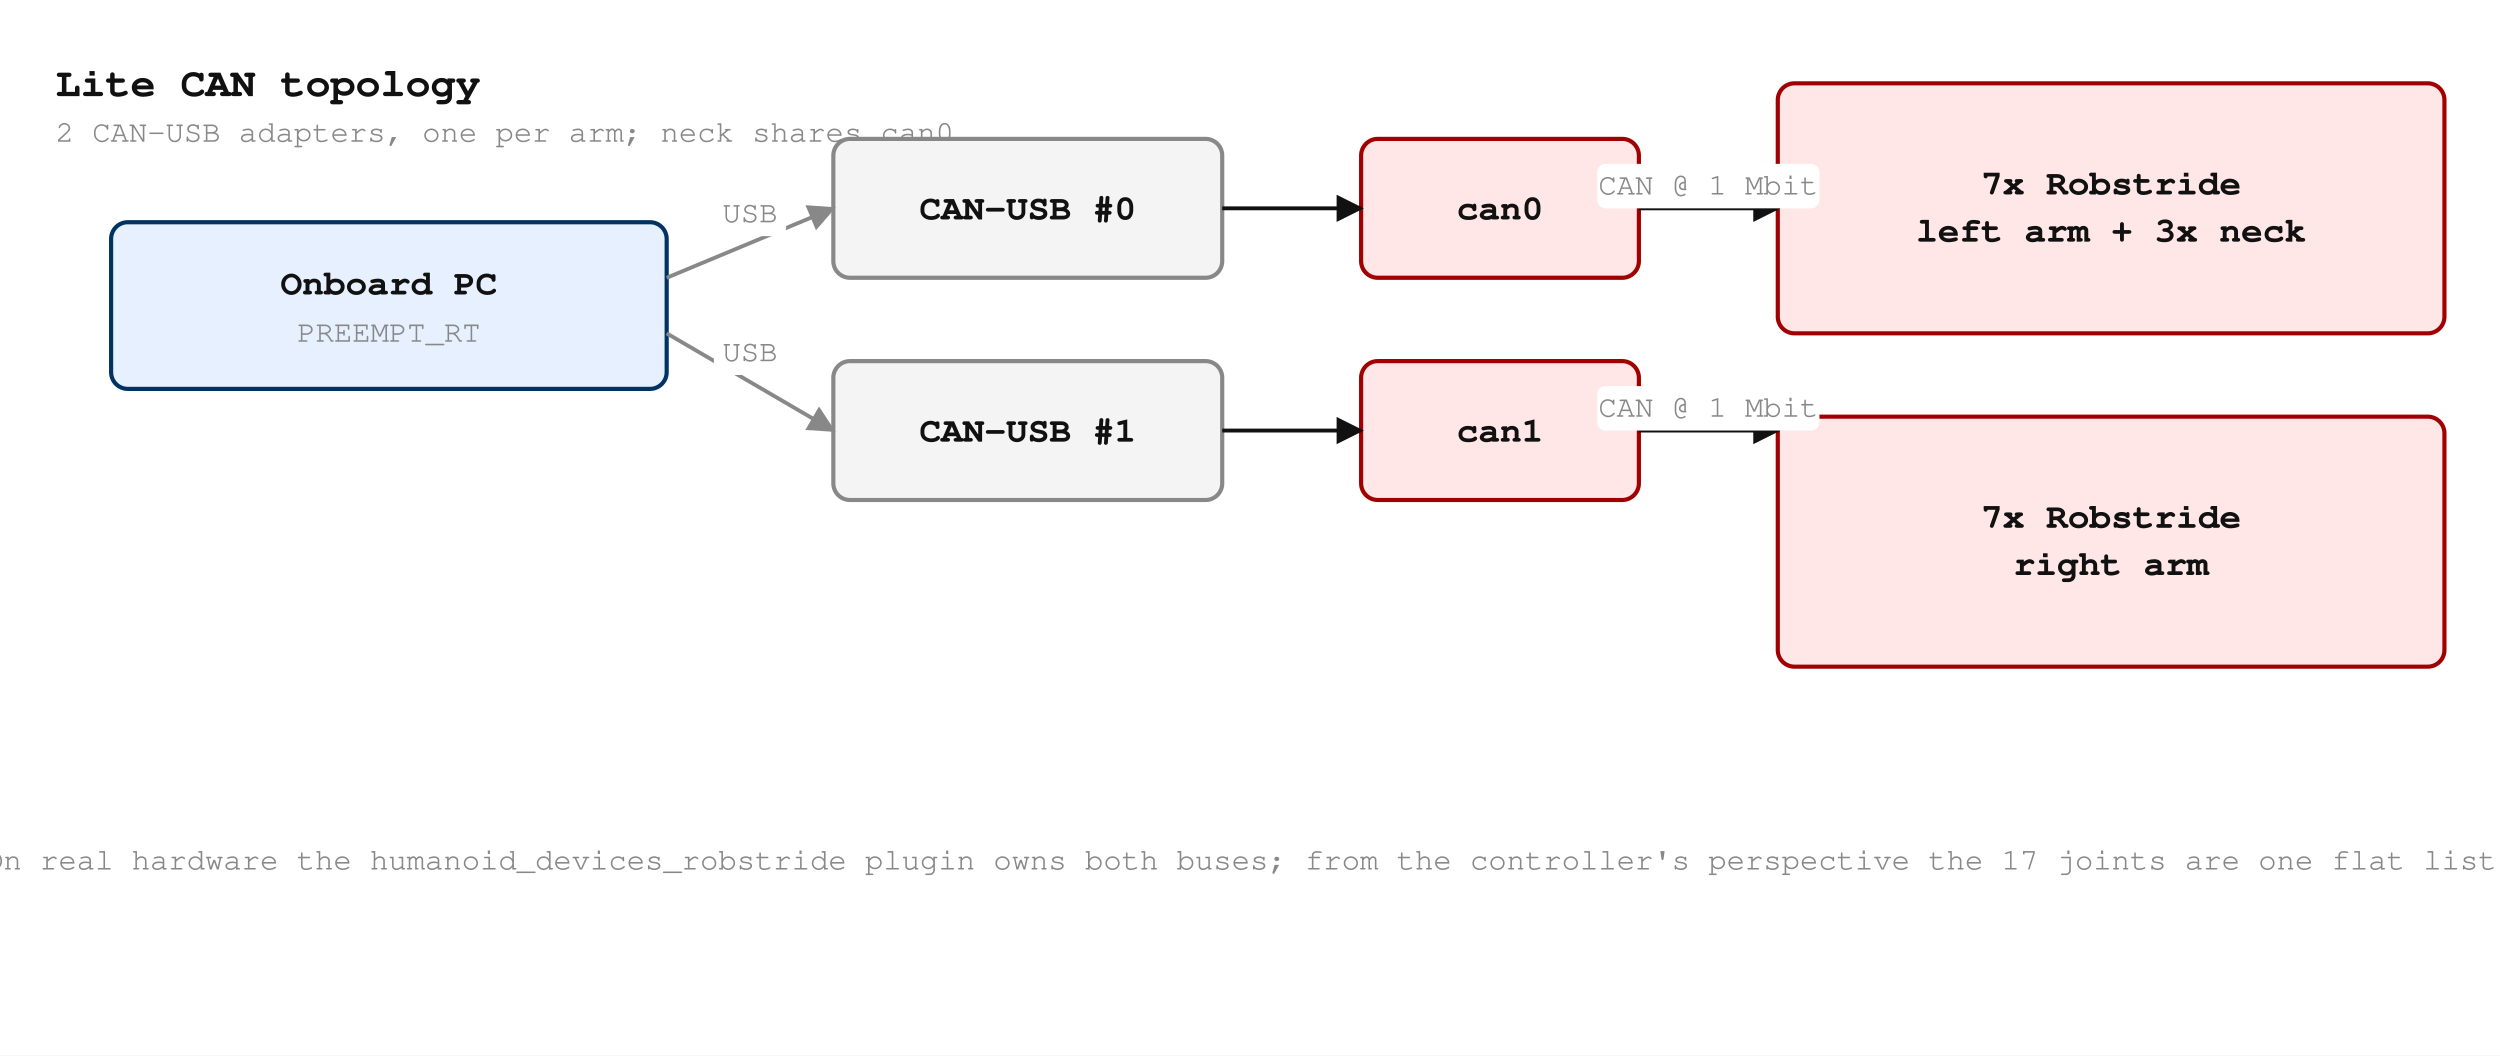
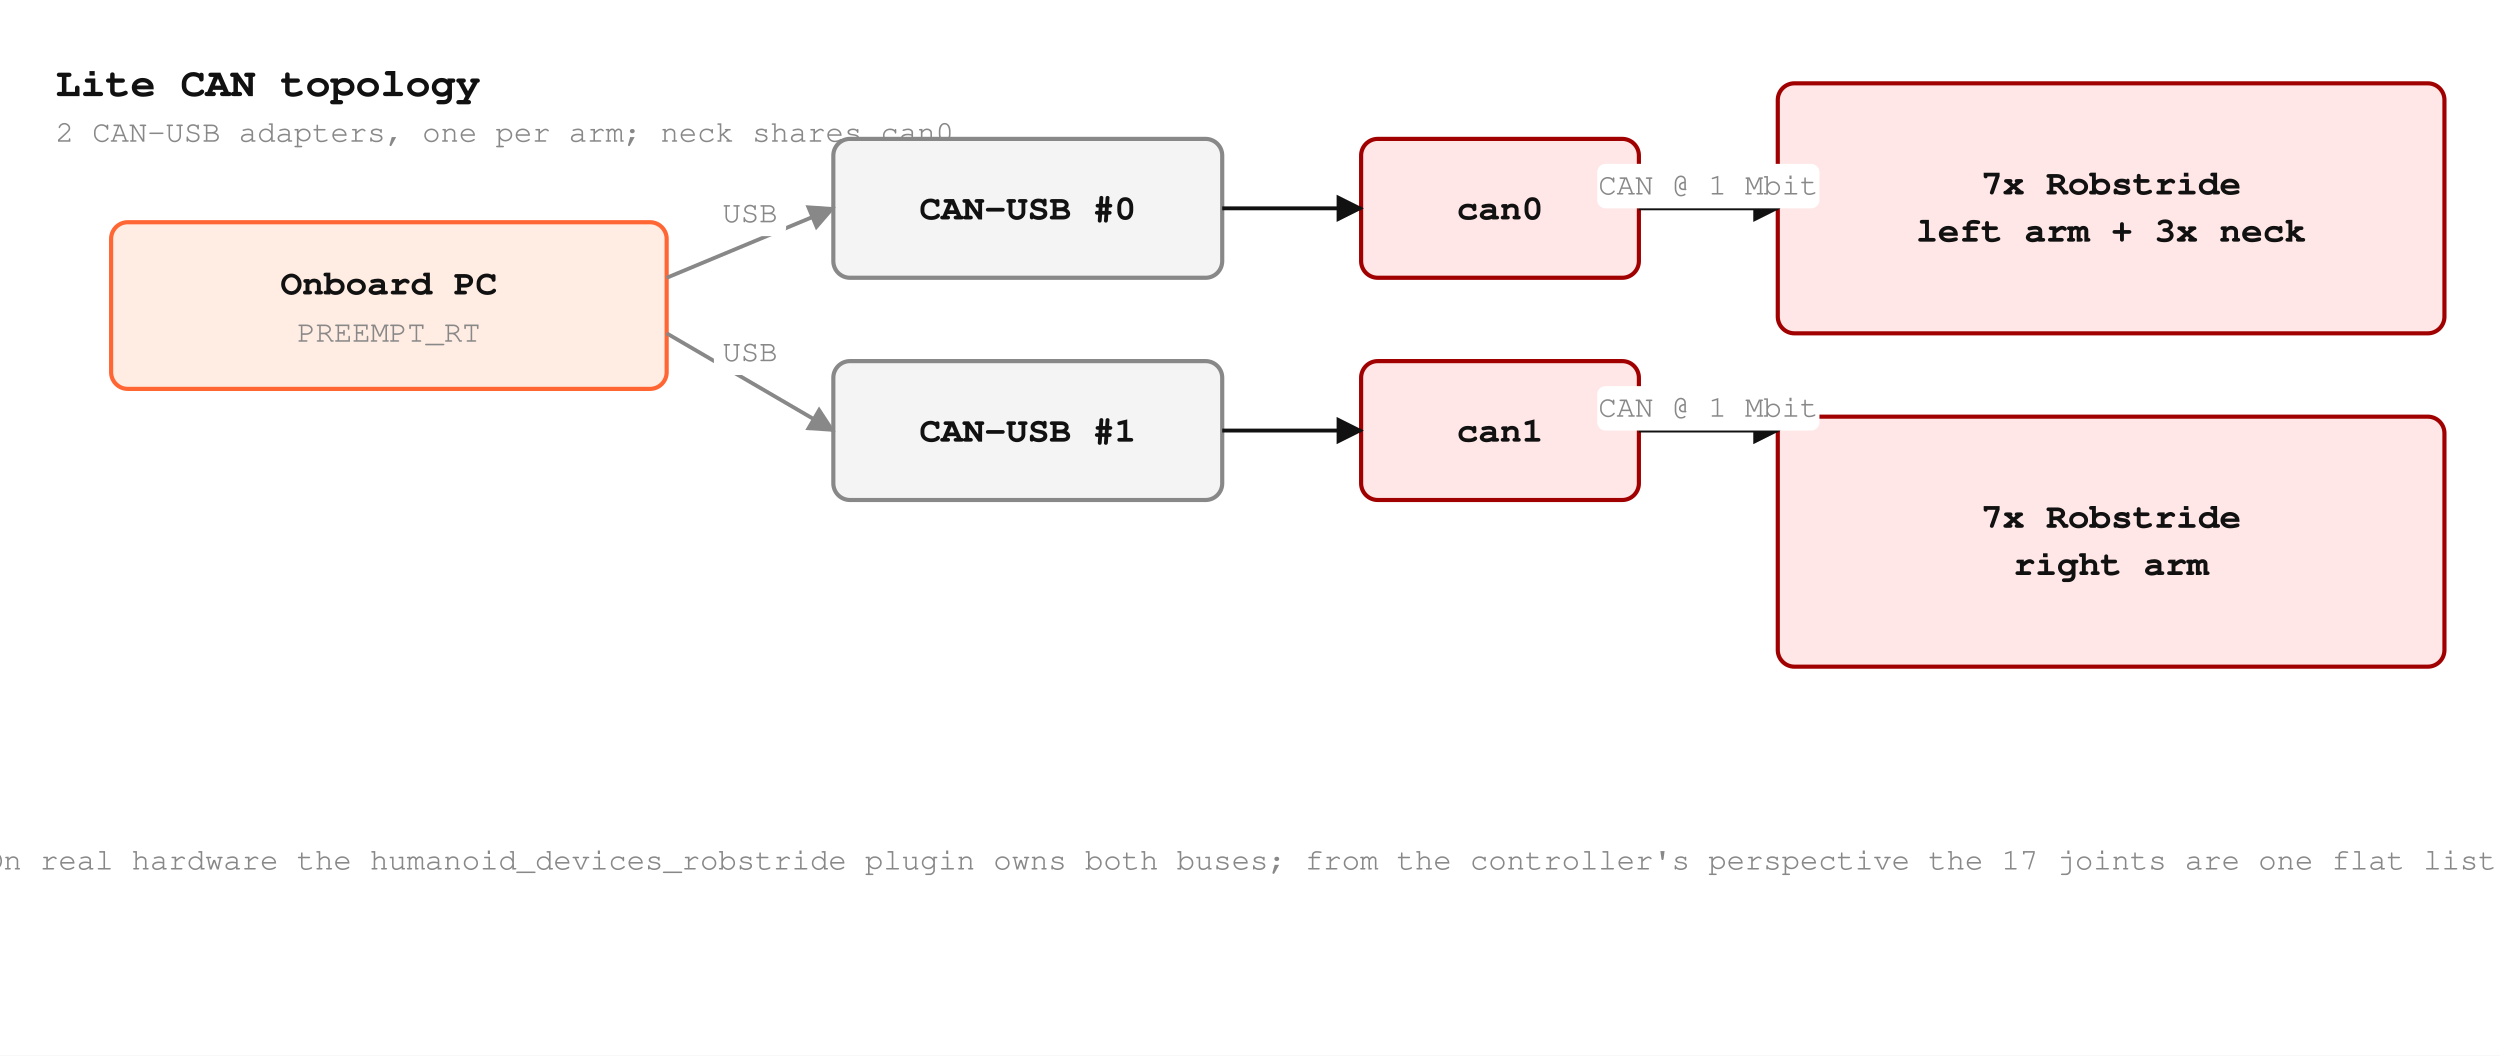
<svg xmlns="http://www.w3.org/2000/svg" viewBox="0 0 900 380" width="900" height="380" font-family="ui-monospace, Menlo, Consolas, Courier, monospace" font-size="13" fill="#111111" text-rendering="geometricPrecision">
  <defs>
    <marker id="arrow" viewBox="0 0 10 10" refX="9" refY="5" markerWidth="7" markerHeight="7" orient="auto-start-reverse">
      <path d="M 0 0 L 10 5 L 0 10 z" fill="#111111" />
    </marker>
    <marker id="arrow-grey" viewBox="0 0 10 10" refX="9" refY="5" markerWidth="7" markerHeight="7" orient="auto-start-reverse">
      <path d="M 0 0 L 10 5 L 0 10 z" fill="#888888" />
    </marker>
  </defs>
  <rect width="100%" height="100%" fill="white" />
  <text x="20" y="30" font-size="15" font-weight="700" text-anchor="start" fill="#111111" dominant-baseline="middle">Lite CAN topology</text>
  <text x="20" y="48" font-size="11" font-weight="400" text-anchor="start" fill="#888888" dominant-baseline="middle">2 CAN-USB adapters, one per arm; neck shares can0</text>
-   <rect x="40" y="80" width="200" height="60" rx="6" ry="6" fill="#E7F0FF" stroke="#003262" stroke-width="1.5" />
+   <rect x="40" y="80" width="200" height="60" rx="6" ry="6" fill="#ffece2" stroke="#ff6633" stroke-width="1.5" />
  <text x="140" y="102" font-size="13" font-weight="600" text-anchor="middle" fill="#111111" dominant-baseline="middle">Onboard PC</text>
  <text x="140" y="120" font-size="11" font-weight="400" text-anchor="middle" fill="#888888" dominant-baseline="middle">PREEMPT_RT</text>
  <rect x="300" y="50" width="140" height="50" rx="6" ry="6" fill="#F4F4F4" stroke="#888888" stroke-width="1.5" />
  <text x="370" y="75" font-size="13" font-weight="600" text-anchor="middle" fill="#111111" dominant-baseline="middle">CAN-USB #0</text>
  <rect x="300" y="130" width="140" height="50" rx="6" ry="6" fill="#F4F4F4" stroke="#888888" stroke-width="1.5" />
  <text x="370" y="155" font-size="13" font-weight="600" text-anchor="middle" fill="#111111" dominant-baseline="middle">CAN-USB #1</text>
  <rect x="490" y="50" width="100" height="50" rx="6" ry="6" fill="#FFE7E7" stroke="#A00000" stroke-width="1.5" />
  <text x="540" y="75" font-size="13" font-weight="600" text-anchor="middle" fill="#111111" dominant-baseline="middle">can0</text>
  <rect x="490" y="130" width="100" height="50" rx="6" ry="6" fill="#FFE7E7" stroke="#A00000" stroke-width="1.5" />
  <text x="540" y="155" font-size="13" font-weight="600" text-anchor="middle" fill="#111111" dominant-baseline="middle">can1</text>
  <rect x="640" y="30" width="240" height="90" rx="6" ry="6" fill="#FFE7E7" stroke="#A00000" stroke-width="1.5" />
  <text x="760" y="66" font-size="13" font-weight="600" text-anchor="middle" fill="#111111" dominant-baseline="middle">7x Robstride</text>
  <text x="760" y="83" font-size="13" font-weight="600" text-anchor="middle" fill="#111111" dominant-baseline="middle">left arm + 3x neck</text>
  <rect x="640" y="150" width="240" height="90" rx="6" ry="6" fill="#FFE7E7" stroke="#A00000" stroke-width="1.5" />
  <text x="760" y="186" font-size="13" font-weight="600" text-anchor="middle" fill="#111111" dominant-baseline="middle">7x Robstride</text>
  <text x="760" y="203" font-size="13" font-weight="600" text-anchor="middle" fill="#111111" dominant-baseline="middle">right arm</text>
  <line x1="240" y1="100" x2="300" y2="75" stroke="#888888" stroke-width="1.4" marker-end="url(#arrow-grey)" />
  <rect x="257" y="69" width="26" height="16" rx="3" ry="3" fill="white" stroke="none" />
  <text x="270" y="77" font-size="11" font-weight="400" text-anchor="middle" fill="#888888" dominant-baseline="middle">USB</text>
  <line x1="240" y1="120" x2="300" y2="155" stroke="#888888" stroke-width="1.4" marker-end="url(#arrow-grey)" />
  <rect x="257" y="119" width="26" height="16" rx="3" ry="3" fill="white" stroke="none" />
  <text x="270" y="127" font-size="11" font-weight="400" text-anchor="middle" fill="#888888" dominant-baseline="middle">USB</text>
  <line x1="440" y1="75" x2="490" y2="75" stroke="#111111" stroke-width="1.4" marker-end="url(#arrow)" />
  <line x1="440" y1="155" x2="490" y2="155" stroke="#111111" stroke-width="1.4" marker-end="url(#arrow)" />
  <line x1="590" y1="75" x2="640" y2="75" stroke="#111111" stroke-width="1.4" marker-end="url(#arrow)" />
  <rect x="575" y="59" width="80" height="16" rx="3" ry="3" fill="white" stroke="none" />
  <text x="615" y="67" font-size="11" font-weight="400" text-anchor="middle" fill="#888888" dominant-baseline="middle">CAN @ 1 Mbit</text>
  <line x1="590" y1="155" x2="640" y2="155" stroke="#111111" stroke-width="1.4" marker-end="url(#arrow)" />
  <rect x="575" y="139" width="80" height="16" rx="3" ry="3" fill="white" stroke="none" />
  <text x="615" y="147" font-size="11" font-weight="400" text-anchor="middle" fill="#888888" dominant-baseline="middle">CAN @ 1 Mbit</text>
  <text x="450" y="310" font-size="11" font-weight="400" text-anchor="middle" fill="#888888" dominant-baseline="middle">On real hardware the humanoid_devices_robstride plugin owns both buses; from the controller's perspective the 17 joints are one flat list.</text>
</svg>
